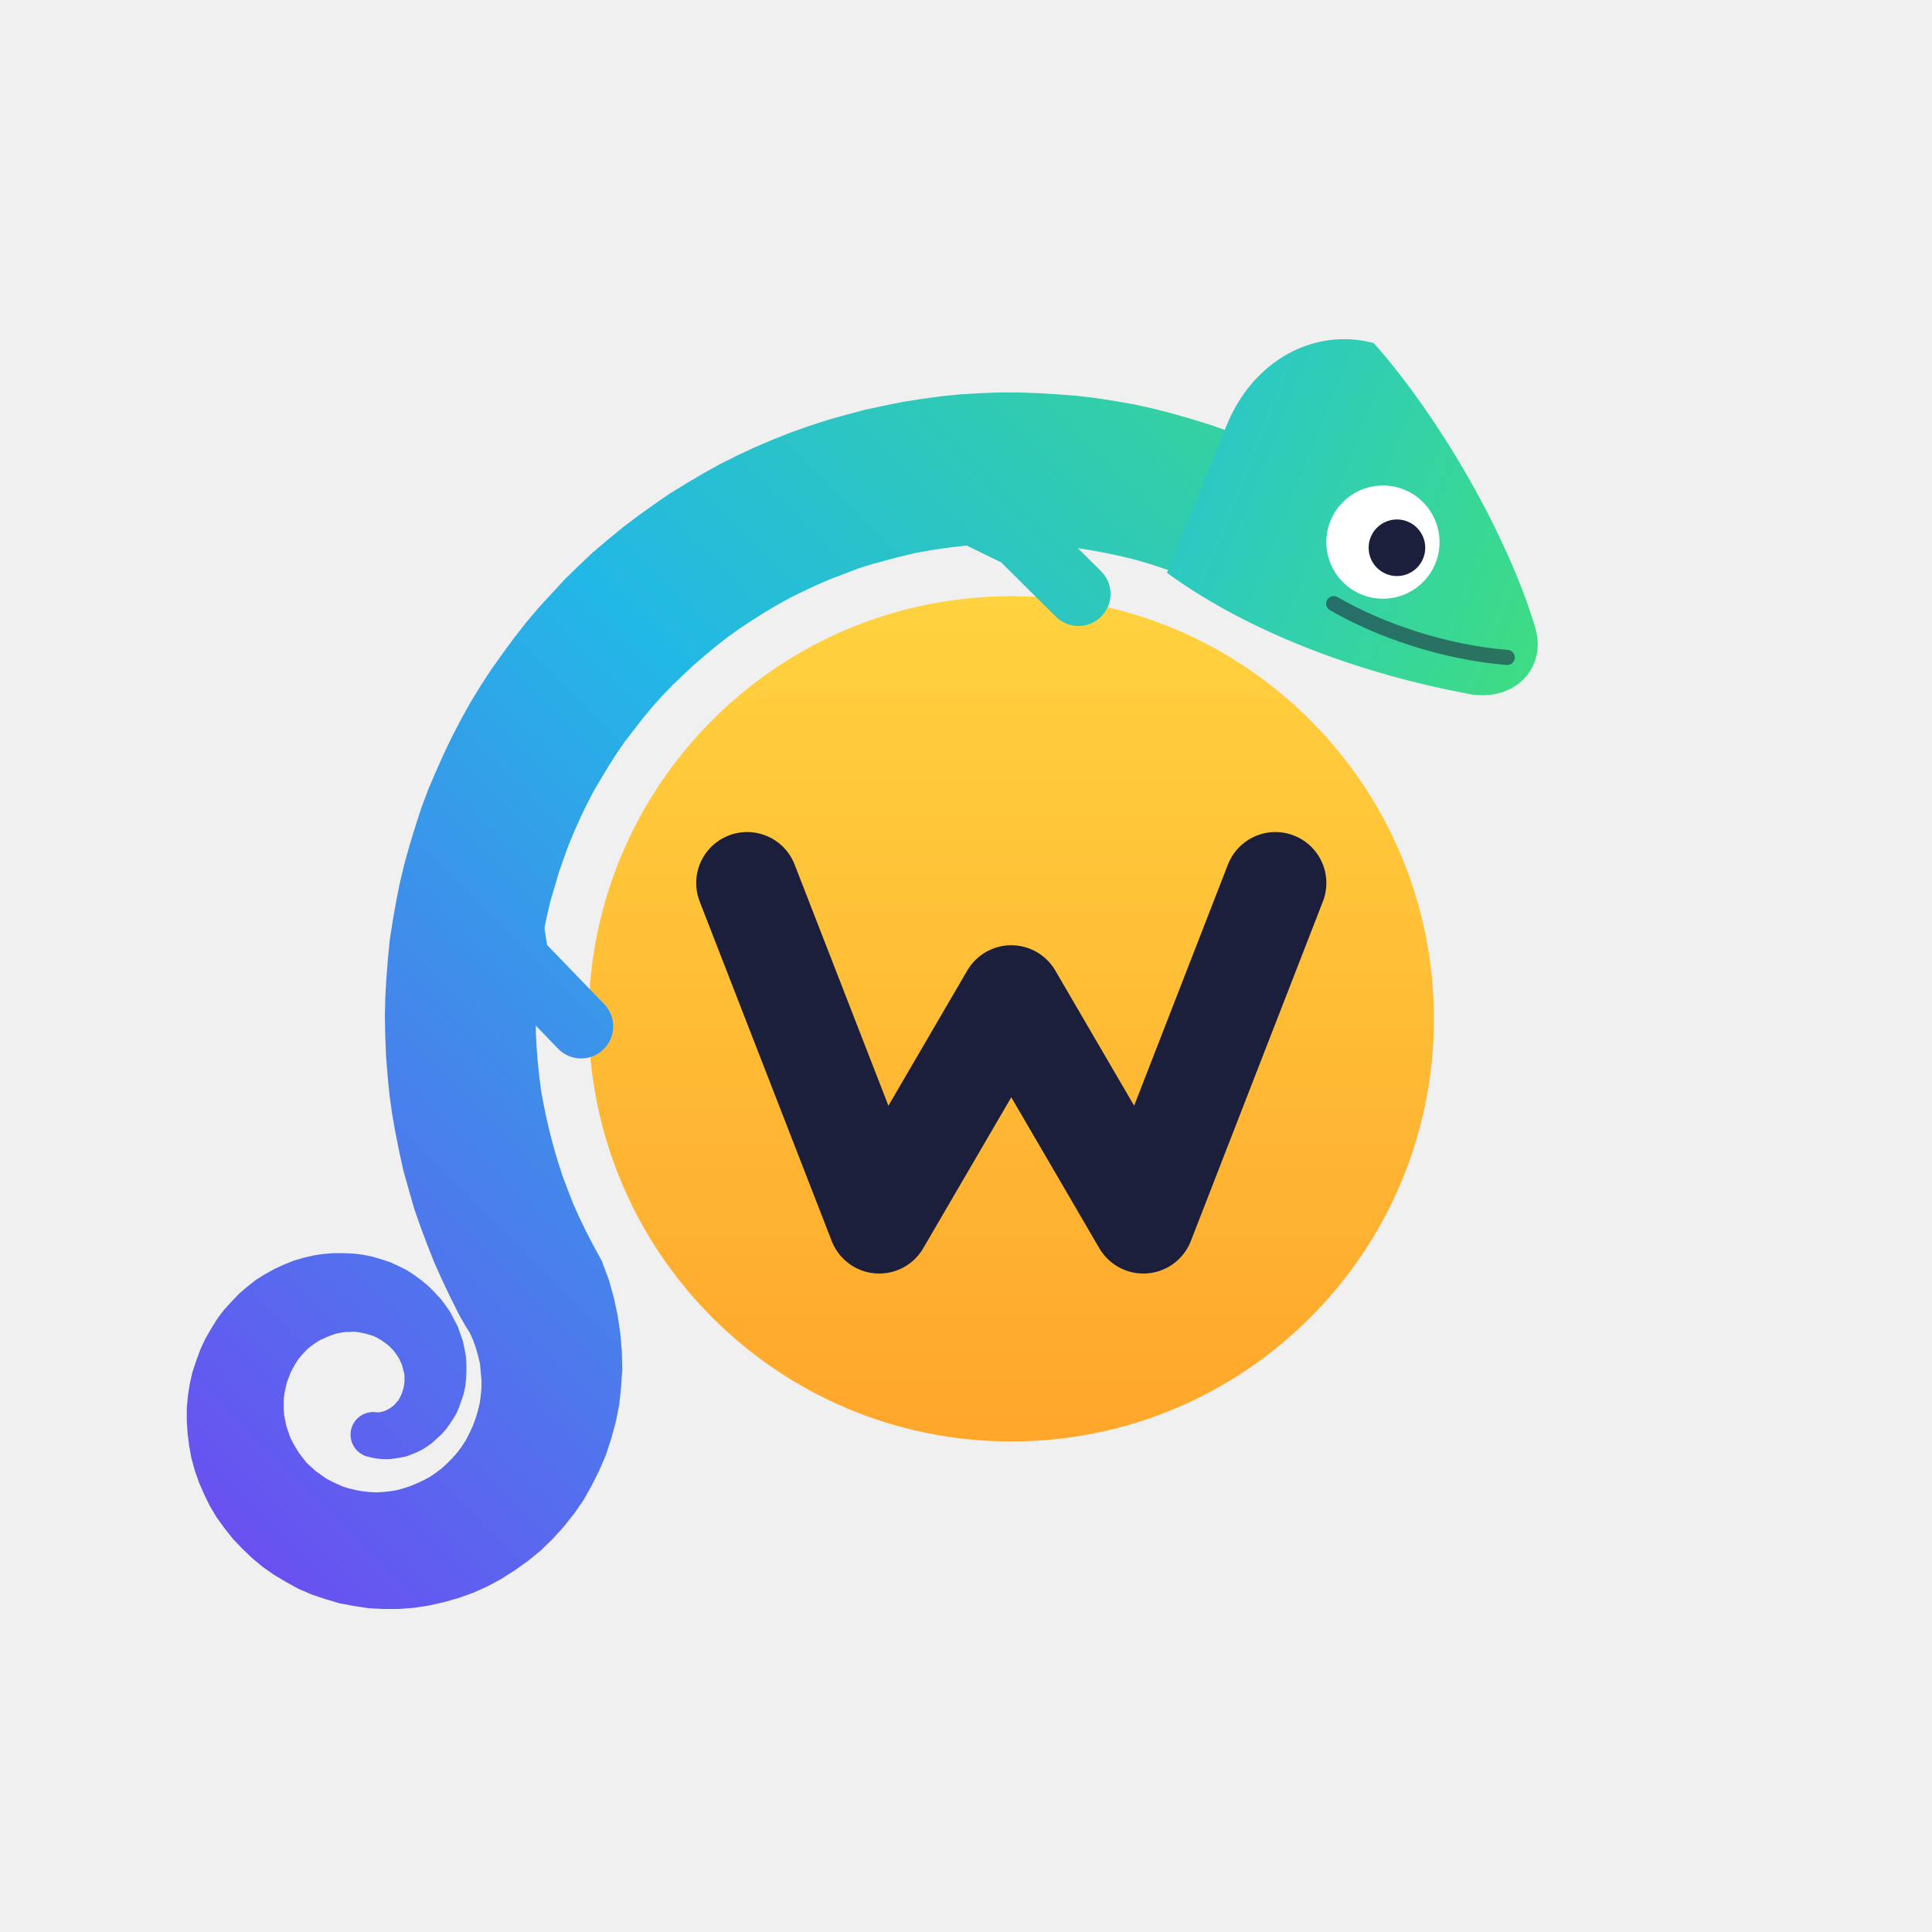
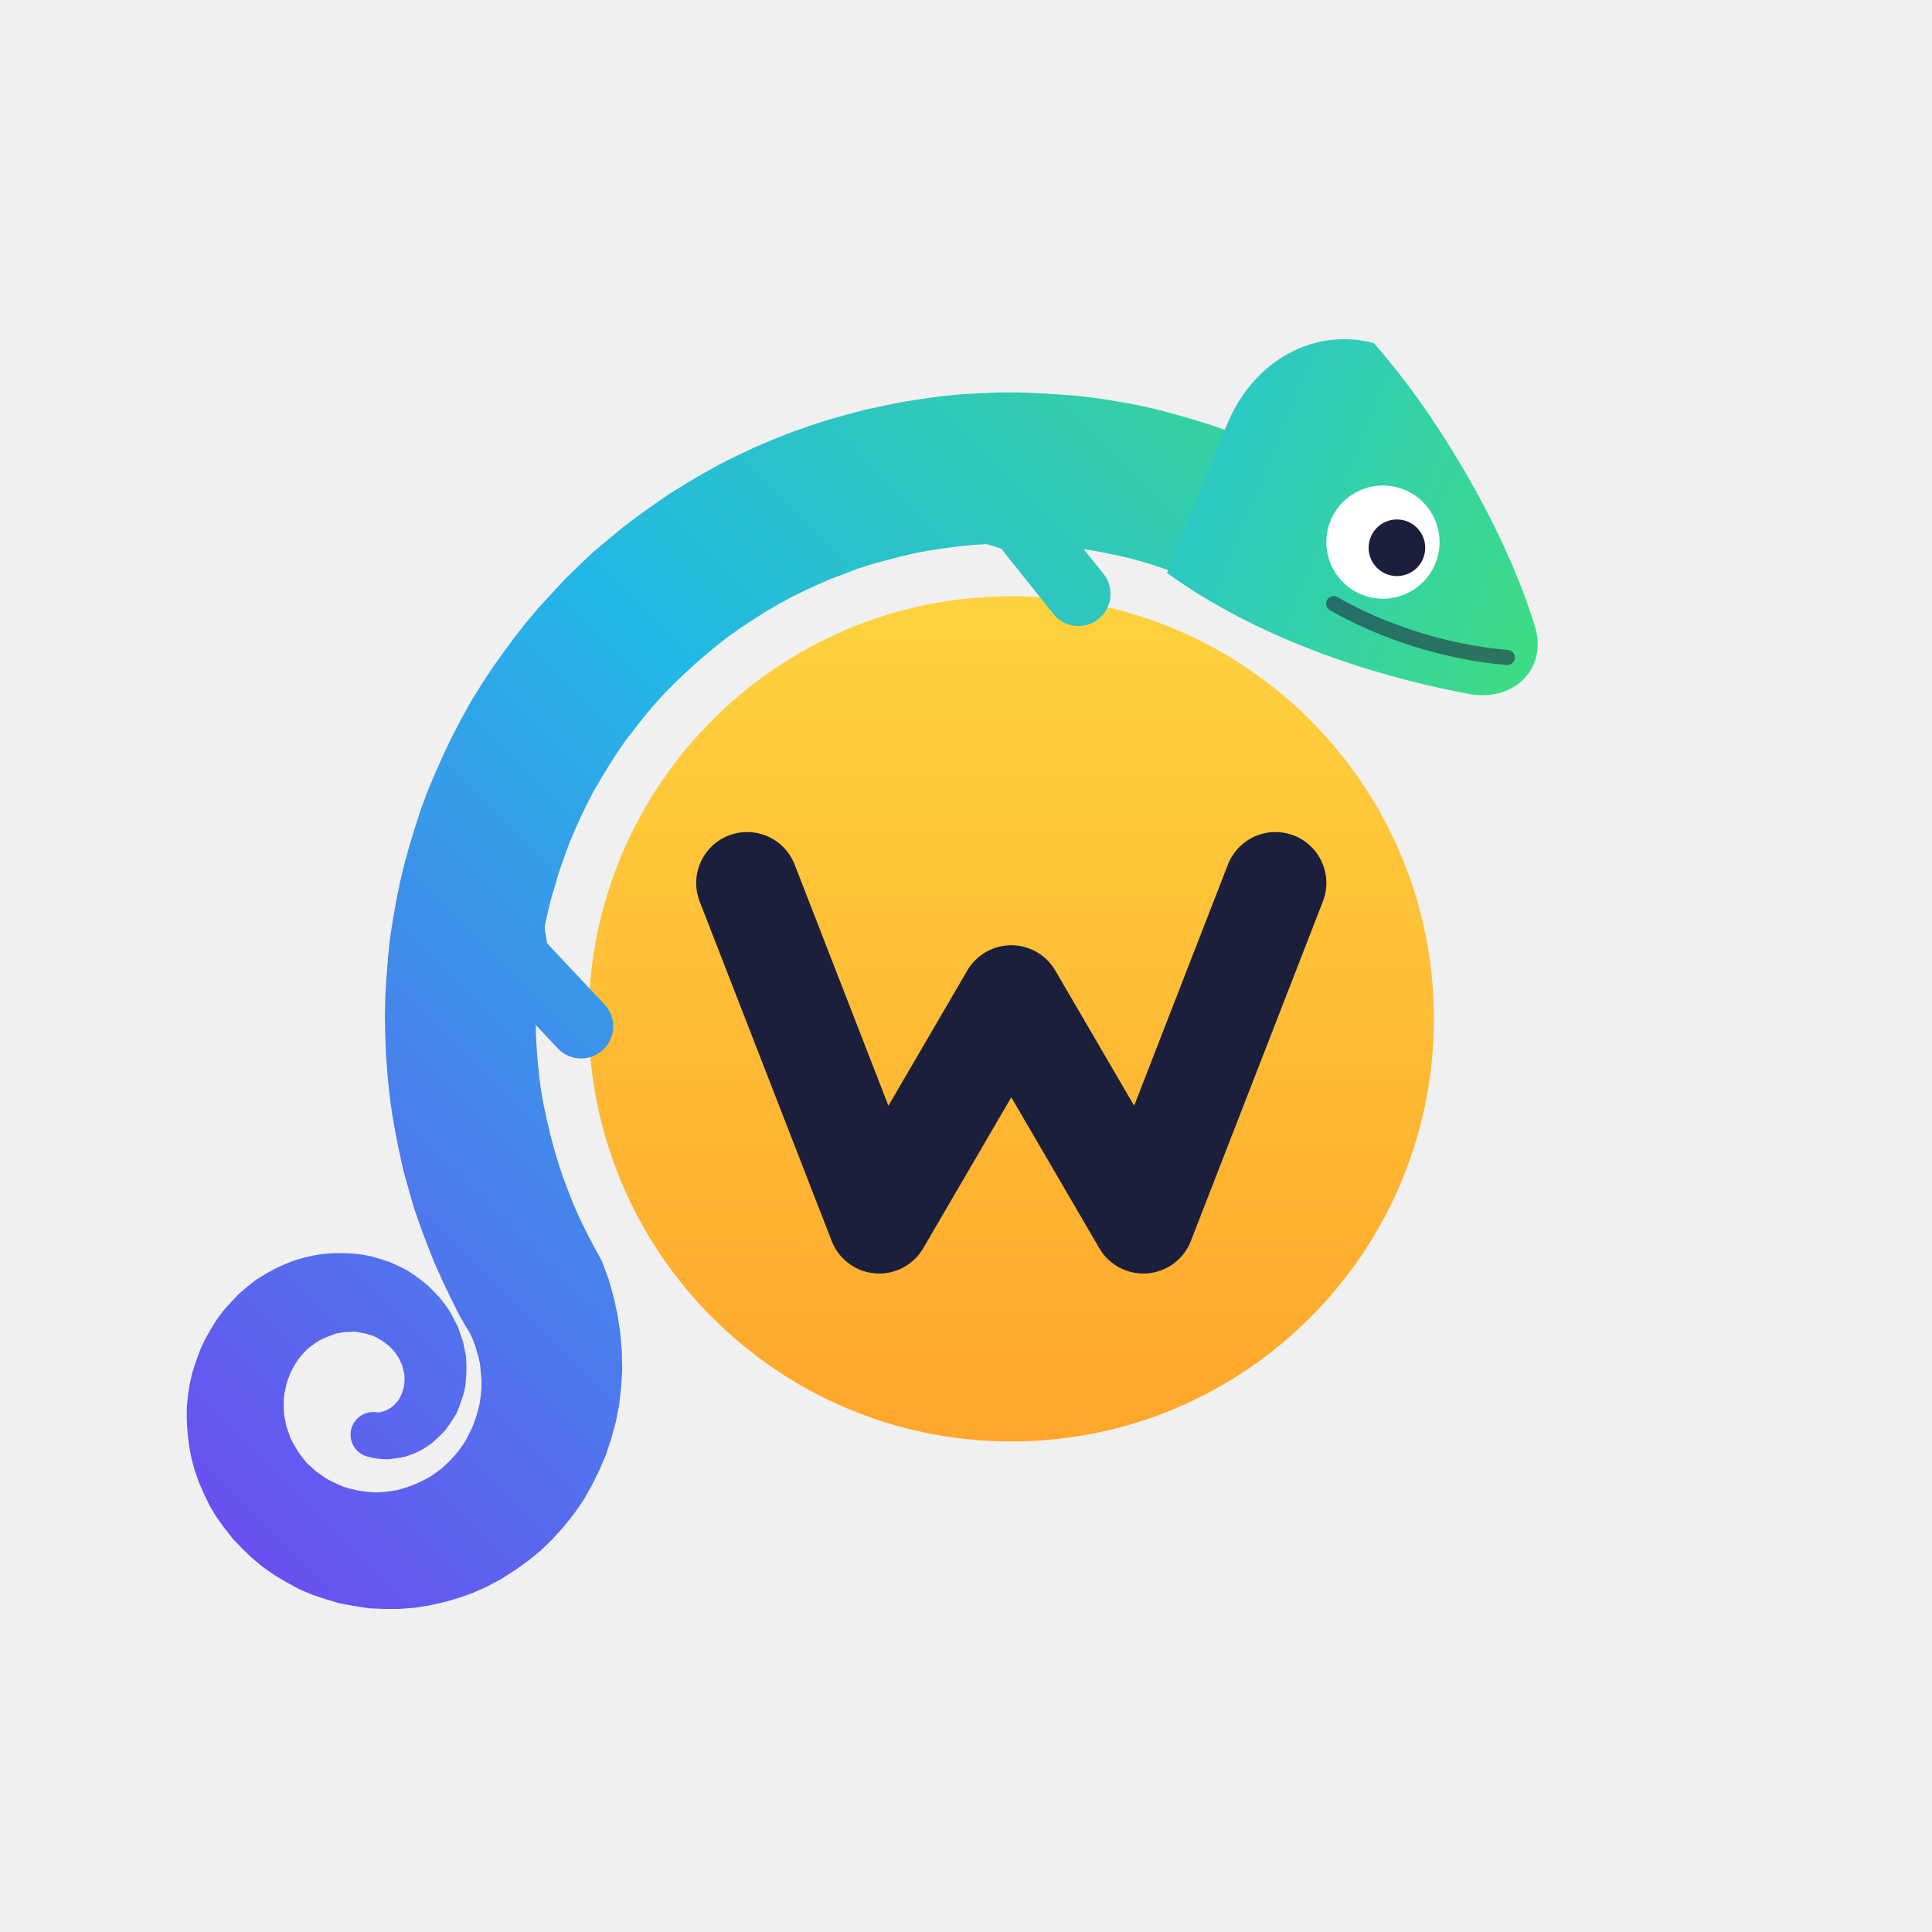
<svg xmlns="http://www.w3.org/2000/svg" viewBox="0 0 512 512">
  <defs>
    <linearGradient id="body" x1="90" y1="450" x2="420" y2="120" gradientUnits="userSpaceOnUse">
      <stop offset="0" stop-color="#6C4CF1" />
      <stop offset="0.55" stop-color="#22B8E6" />
      <stop offset="1" stop-color="#3DDC84" />
    </linearGradient>
    <linearGradient id="head" x1="-6" y1="0" x2="92" y2="0" gradientUnits="userSpaceOnUse">
      <stop offset="0" stop-color="#2CC9C4" />
      <stop offset="1" stop-color="#3DDC84" />
    </linearGradient>
    <linearGradient id="disc" x1="0" y1="0" x2="0" y2="1">
      <stop offset="0" stop-color="#FFD23F" />
      <stop offset="1" stop-color="#FFA62B" />
    </linearGradient>
  </defs>
  <circle cx="268" cy="270" r="112" fill="url(#disc)" />
  <path d="M198 234 L233 324 L268 264 L303 324 L338 234" fill="none" stroke="#1B1F3B" stroke-width="27" stroke-linecap="round" stroke-linejoin="round" />
-   <path d="M248.5 131.4 L270.3 142.0 L285.8 157.4" fill="none" stroke="url(#body)" stroke-width="17" stroke-linecap="round" stroke-linejoin="round" />
-   <path d="M133.4 231.4 L137.0 254.4 L154.0 272.0" fill="none" stroke="url(#body)" stroke-width="17" stroke-linecap="round" stroke-linejoin="round" />
+   <path d="M248.5 131.4 L270.3 138.0 L285.8 157.4" fill="none" stroke="url(#body)" stroke-width="17" stroke-linecap="round" stroke-linejoin="round" />
+   <path d="M133.4 231.4 L137.0 253.9 L154.0 272.0" fill="none" stroke="url(#body)" stroke-width="17" stroke-linecap="round" stroke-linejoin="round" />
  <path d="M329.9 116.0 L325.4 114.2 L320.5 112.5 L315.6 111.0 L310.7 109.6 L305.7 108.3 L300.7 107.2 L295.6 106.3 L290.5 105.5 L285.4 104.9 L280.3 104.5 L275.2 104.2 L270.0 104.0 L264.9 104.0 L259.7 104.2 L254.6 104.5 L249.5 105.0 L244.4 105.7 L239.3 106.5 L234.3 107.5 L229.2 108.6 L224.3 109.9 L219.3 111.3 L214.4 112.9 L209.6 114.6 L204.8 116.5 L200.1 118.5 L195.4 120.7 L190.8 123.0 L186.3 125.5 L181.9 128.1 L177.5 130.8 L173.3 133.7 L169.1 136.7 L165.0 139.8 L161.0 143.1 L157.1 146.4 L153.4 149.9 L149.7 153.5 L146.2 157.3 L142.7 161.1 L139.4 165.0 L136.2 169.1 L133.2 173.2 L130.2 177.4 L127.4 181.7 L124.7 186.1 L122.2 190.6 L119.8 195.2 L117.6 199.8 L115.5 204.5 L113.5 209.2 L111.7 214.0 L110.1 218.9 L108.6 223.8 L107.2 228.8 L106.0 233.8 L105.0 238.8 L104.1 243.9 L103.3 249.0 L102.8 254.1 L102.4 259.2 L102.1 264.4 L102.0 269.5 L102.1 274.6 L102.3 279.8 L102.7 284.9 L103.2 290.0 L103.9 295.1 L104.8 300.2 L105.8 305.2 L106.9 310.2 L108.3 315.2 L109.7 320.1 L111.4 325.0 L113.2 329.8 L115.1 334.6 L117.2 339.3 L119.4 343.9 L121.7 348.5 L123.6 351.8 L124.5 353.2 L125.4 355.2 L126.1 357.2 L126.7 359.3 L127.2 361.4 L127.4 363.6 L127.6 365.7 L127.6 367.8 L127.4 369.9 L127.1 372.0 L126.6 374.0 L126.0 376.0 L125.3 377.9 L124.4 379.8 L123.5 381.6 L122.4 383.3 L121.2 384.9 L119.9 386.4 L118.5 387.8 L117.1 389.1 L115.5 390.3 L113.9 391.4 L112.2 392.3 L110.5 393.1 L108.8 393.8 L107.0 394.4 L105.2 394.9 L103.4 395.2 L101.5 395.4 L99.7 395.5 L97.9 395.4 L96.1 395.2 L94.4 394.9 L92.7 394.5 L91.0 394.0 L89.4 393.3 L87.9 392.6 L86.4 391.8 L85.0 390.8 L83.6 389.8 L82.4 388.7 L81.2 387.6 L80.2 386.3 L79.2 385.0 L78.4 383.7 L77.6 382.3 L76.9 380.9 L76.4 379.4 L75.9 378.0 L75.6 376.5 L75.3 375.0 L75.2 373.5 L75.2 372.1 L75.2 370.6 L75.4 369.2 L75.7 367.8 L76.0 366.4 L76.5 365.1 L77.0 363.8 L77.6 362.6 L78.3 361.4 L79.0 360.3 L79.8 359.3 L80.7 358.3 L81.6 357.4 L82.6 356.6 L83.6 355.9 L84.7 355.2 L85.8 354.7 L86.9 354.2 L88.0 353.8 L89.1 353.4 L90.2 353.2 L91.4 353.0 L92.5 353.0 L93.6 352.9 L94.7 353.0 L95.8 353.2 L96.8 353.4 L97.8 353.7 L98.8 354.0 L99.7 354.4 L100.6 354.9 L101.4 355.4 L102.2 356.0 L103.0 356.6 L103.6 357.2 L104.3 357.9 L104.8 358.6 L105.3 359.3 L105.8 360.1 L106.1 360.8 L106.5 361.6 L106.7 362.4 L106.9 363.2 L107.1 363.9 L107.2 364.7 L107.2 365.5 L107.2 366.2 L107.1 366.9 L107.0 367.6 L106.8 368.3 L106.6 368.9 L106.4 369.5 L106.1 370.1 L105.8 370.7 L105.5 371.2 L105.1 371.6 L104.7 372.1 L104.3 372.5 L103.9 372.8 L103.5 373.1 L103.0 373.4 L102.6 373.6 L102.2 373.8 L101.7 374.0 L101.3 374.1 L100.9 374.2 L100.5 374.3 L99.9 374.3 L98.9 380.2 L97.9 386.1 L99.0 386.4 L100.4 386.6 L101.8 386.7 L103.2 386.7 L104.6 386.5 L106.0 386.3 L107.5 386.0 L108.9 385.5 L110.4 384.9 L111.8 384.2 L113.1 383.4 L114.5 382.4 L115.7 381.3 L116.9 380.2 L118.1 378.9 L119.1 377.5 L120.1 376.0 L121.0 374.5 L121.7 372.8 L122.3 371.1 L122.9 369.3 L123.3 367.4 L123.5 365.5 L123.6 363.5 L123.6 361.6 L123.5 359.5 L123.1 357.5 L122.7 355.5 L122.0 353.5 L121.3 351.5 L120.3 349.6 L119.3 347.7 L118.0 345.8 L116.7 344.1 L115.1 342.4 L113.5 340.8 L111.7 339.3 L109.8 337.9 L107.8 336.6 L105.6 335.5 L103.4 334.5 L101.0 333.7 L98.6 333.0 L96.1 332.5 L93.6 332.2 L91.0 332.1 L88.4 332.1 L85.7 332.3 L83.1 332.7 L80.5 333.3 L77.8 334.1 L75.3 335.1 L72.7 336.3 L70.2 337.7 L67.8 339.2 L65.5 341.0 L63.3 342.9 L61.3 345.0 L59.3 347.2 L57.5 349.6 L55.9 352.2 L54.4 354.8 L53.1 357.6 L52.0 360.6 L51.0 363.6 L50.3 366.7 L49.8 369.9 L49.5 373.1 L49.5 376.4 L49.7 379.7 L50.1 383.0 L50.7 386.3 L51.6 389.6 L52.7 392.8 L54.1 396.0 L55.6 399.1 L57.4 402.1 L59.5 405.0 L61.7 407.8 L64.2 410.4 L66.8 412.9 L69.7 415.3 L72.7 417.4 L75.9 419.3 L79.2 421.1 L82.7 422.6 L86.3 423.8 L90.0 424.9 L93.8 425.6 L97.7 426.2 L101.7 426.4 L105.6 426.4 L109.6 426.1 L113.6 425.5 L117.6 424.6 L121.5 423.5 L125.4 422.1 L129.2 420.4 L132.9 418.4 L136.5 416.1 L140.0 413.6 L143.3 410.9 L146.4 407.9 L149.3 404.7 L152.1 401.2 L154.6 397.6 L156.8 393.7 L158.8 389.7 L160.6 385.5 L162.0 381.2 L163.2 376.8 L164.1 372.3 L164.6 367.6 L164.9 363.0 L164.8 358.2 L164.4 353.5 L163.7 348.7 L162.7 344.0 L161.4 339.3 L159.5 334.2 L157.0 329.6 L155.2 326.1 L153.5 322.6 L151.9 319.0 L150.5 315.4 L149.1 311.7 L147.9 308.0 L146.8 304.3 L145.8 300.5 L144.9 296.7 L144.1 292.9 L143.4 289.1 L142.9 285.2 L142.5 281.3 L142.2 277.4 L142.0 273.5 L142.0 269.6 L142.1 265.7 L142.3 261.8 L142.6 257.9 L143.0 254.0 L143.6 250.2 L144.2 246.3 L145.0 242.5 L145.9 238.7 L147.0 235.0 L148.1 231.2 L149.4 227.5 L150.7 223.9 L152.2 220.3 L153.8 216.7 L155.5 213.2 L157.3 209.7 L159.3 206.3 L161.3 203.0 L163.4 199.7 L165.6 196.5 L168.0 193.4 L170.4 190.3 L172.9 187.3 L175.5 184.4 L178.2 181.6 L181.0 178.9 L183.9 176.2 L186.8 173.7 L189.8 171.2 L192.9 168.8 L196.1 166.5 L199.3 164.4 L202.6 162.3 L206.0 160.3 L209.4 158.4 L212.9 156.7 L216.5 155.0 L220.0 153.5 L223.7 152.1 L227.3 150.7 L231.1 149.5 L234.8 148.5 L238.6 147.5 L242.4 146.6 L246.2 145.9 L250.1 145.3 L254.0 144.8 L257.8 144.4 L261.7 144.2 L265.6 144.0 L269.5 144.0 L273.4 144.1 L277.3 144.3 L281.2 144.7 L285.1 145.2 L289.0 145.8 L292.8 146.5 L296.6 147.3 L300.4 148.2 L304.2 149.3 L307.9 150.5 L311.6 151.8 L315.5 153.3 Z" fill="url(#body)" />
  <circle cx="98.9" cy="380.2" r="6.0" fill="url(#body)" />
  <g transform="translate(322.7 134.6) rotate(22.0)">
    <path d="M -6 -21 C -6 -40 6 -54 22 -56 C 46 -44 74 -22 90 -2 C 97 7 92 19 79 21 C 54 26 22 28 -6 21 Z" fill="url(#head)" />
    <path d="M 86 8 C 70 13 52 14 38 12" fill="none" stroke="#1B1F3B" stroke-width="4" stroke-linecap="round" opacity="0.55" />
    <circle cx="44" cy="-8" r="15" fill="#FFFFFF" />
    <circle cx="48" cy="-8" r="7.5" fill="#1B1F3B" />
  </g>
</svg>
